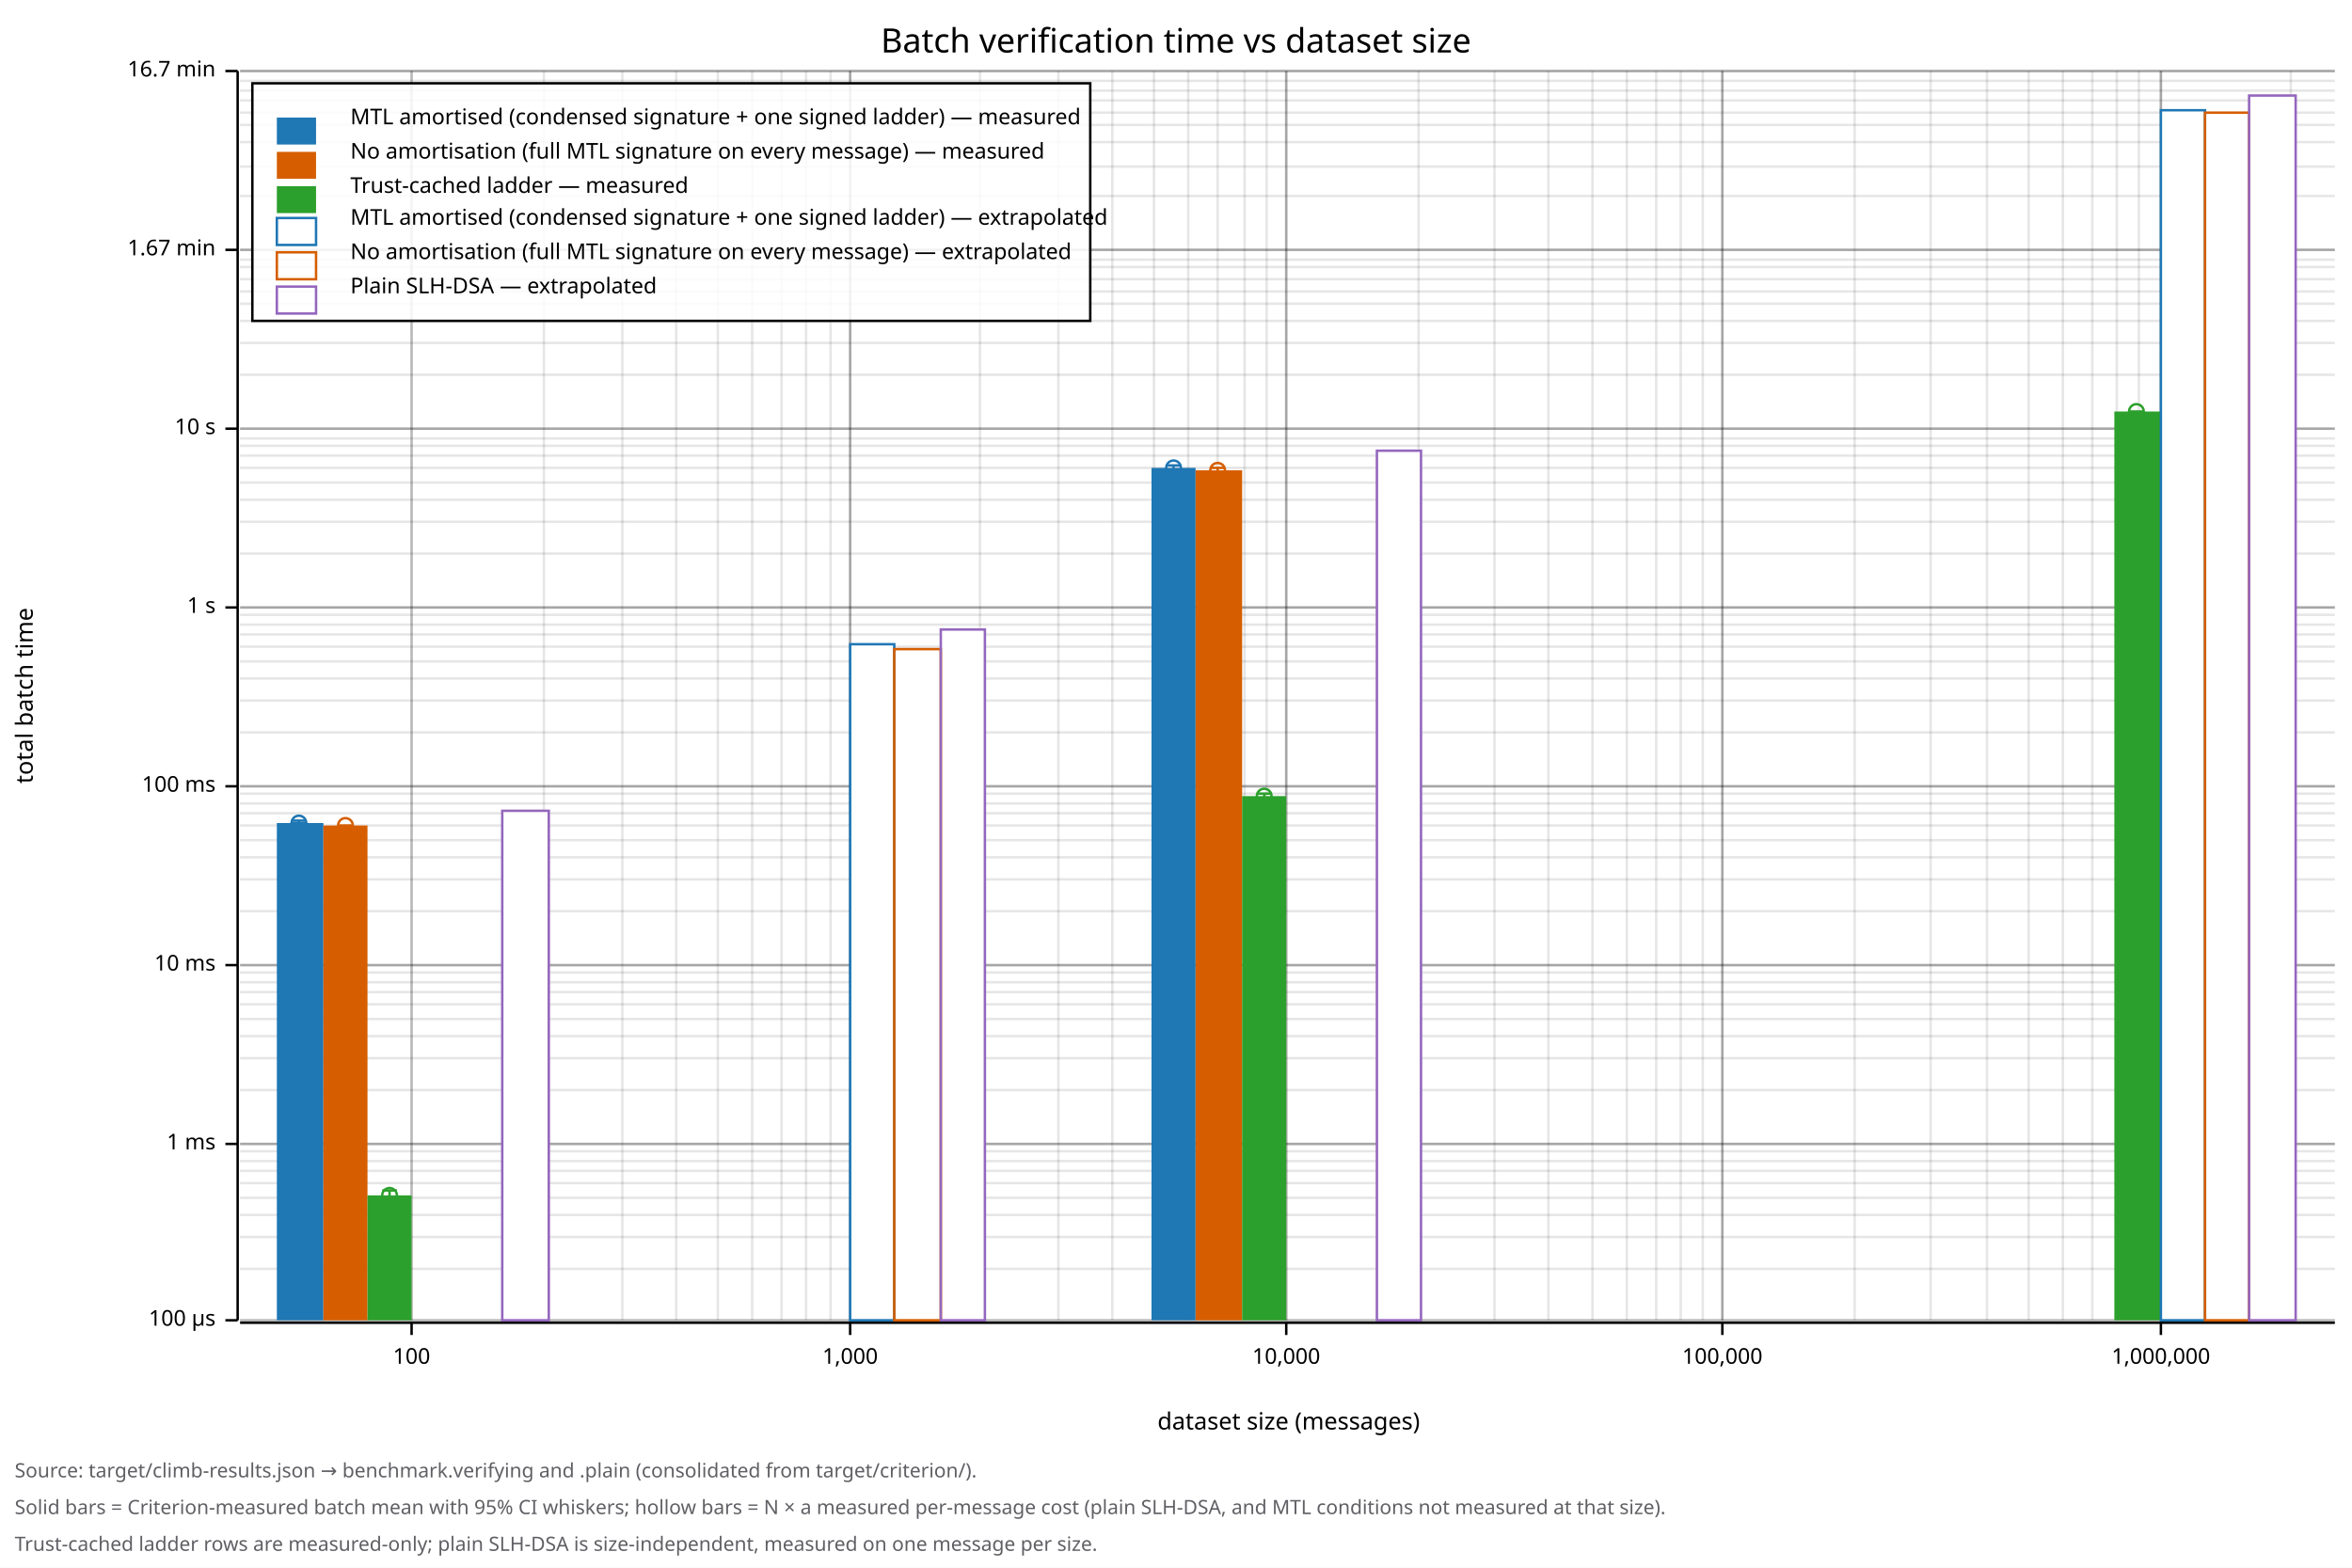
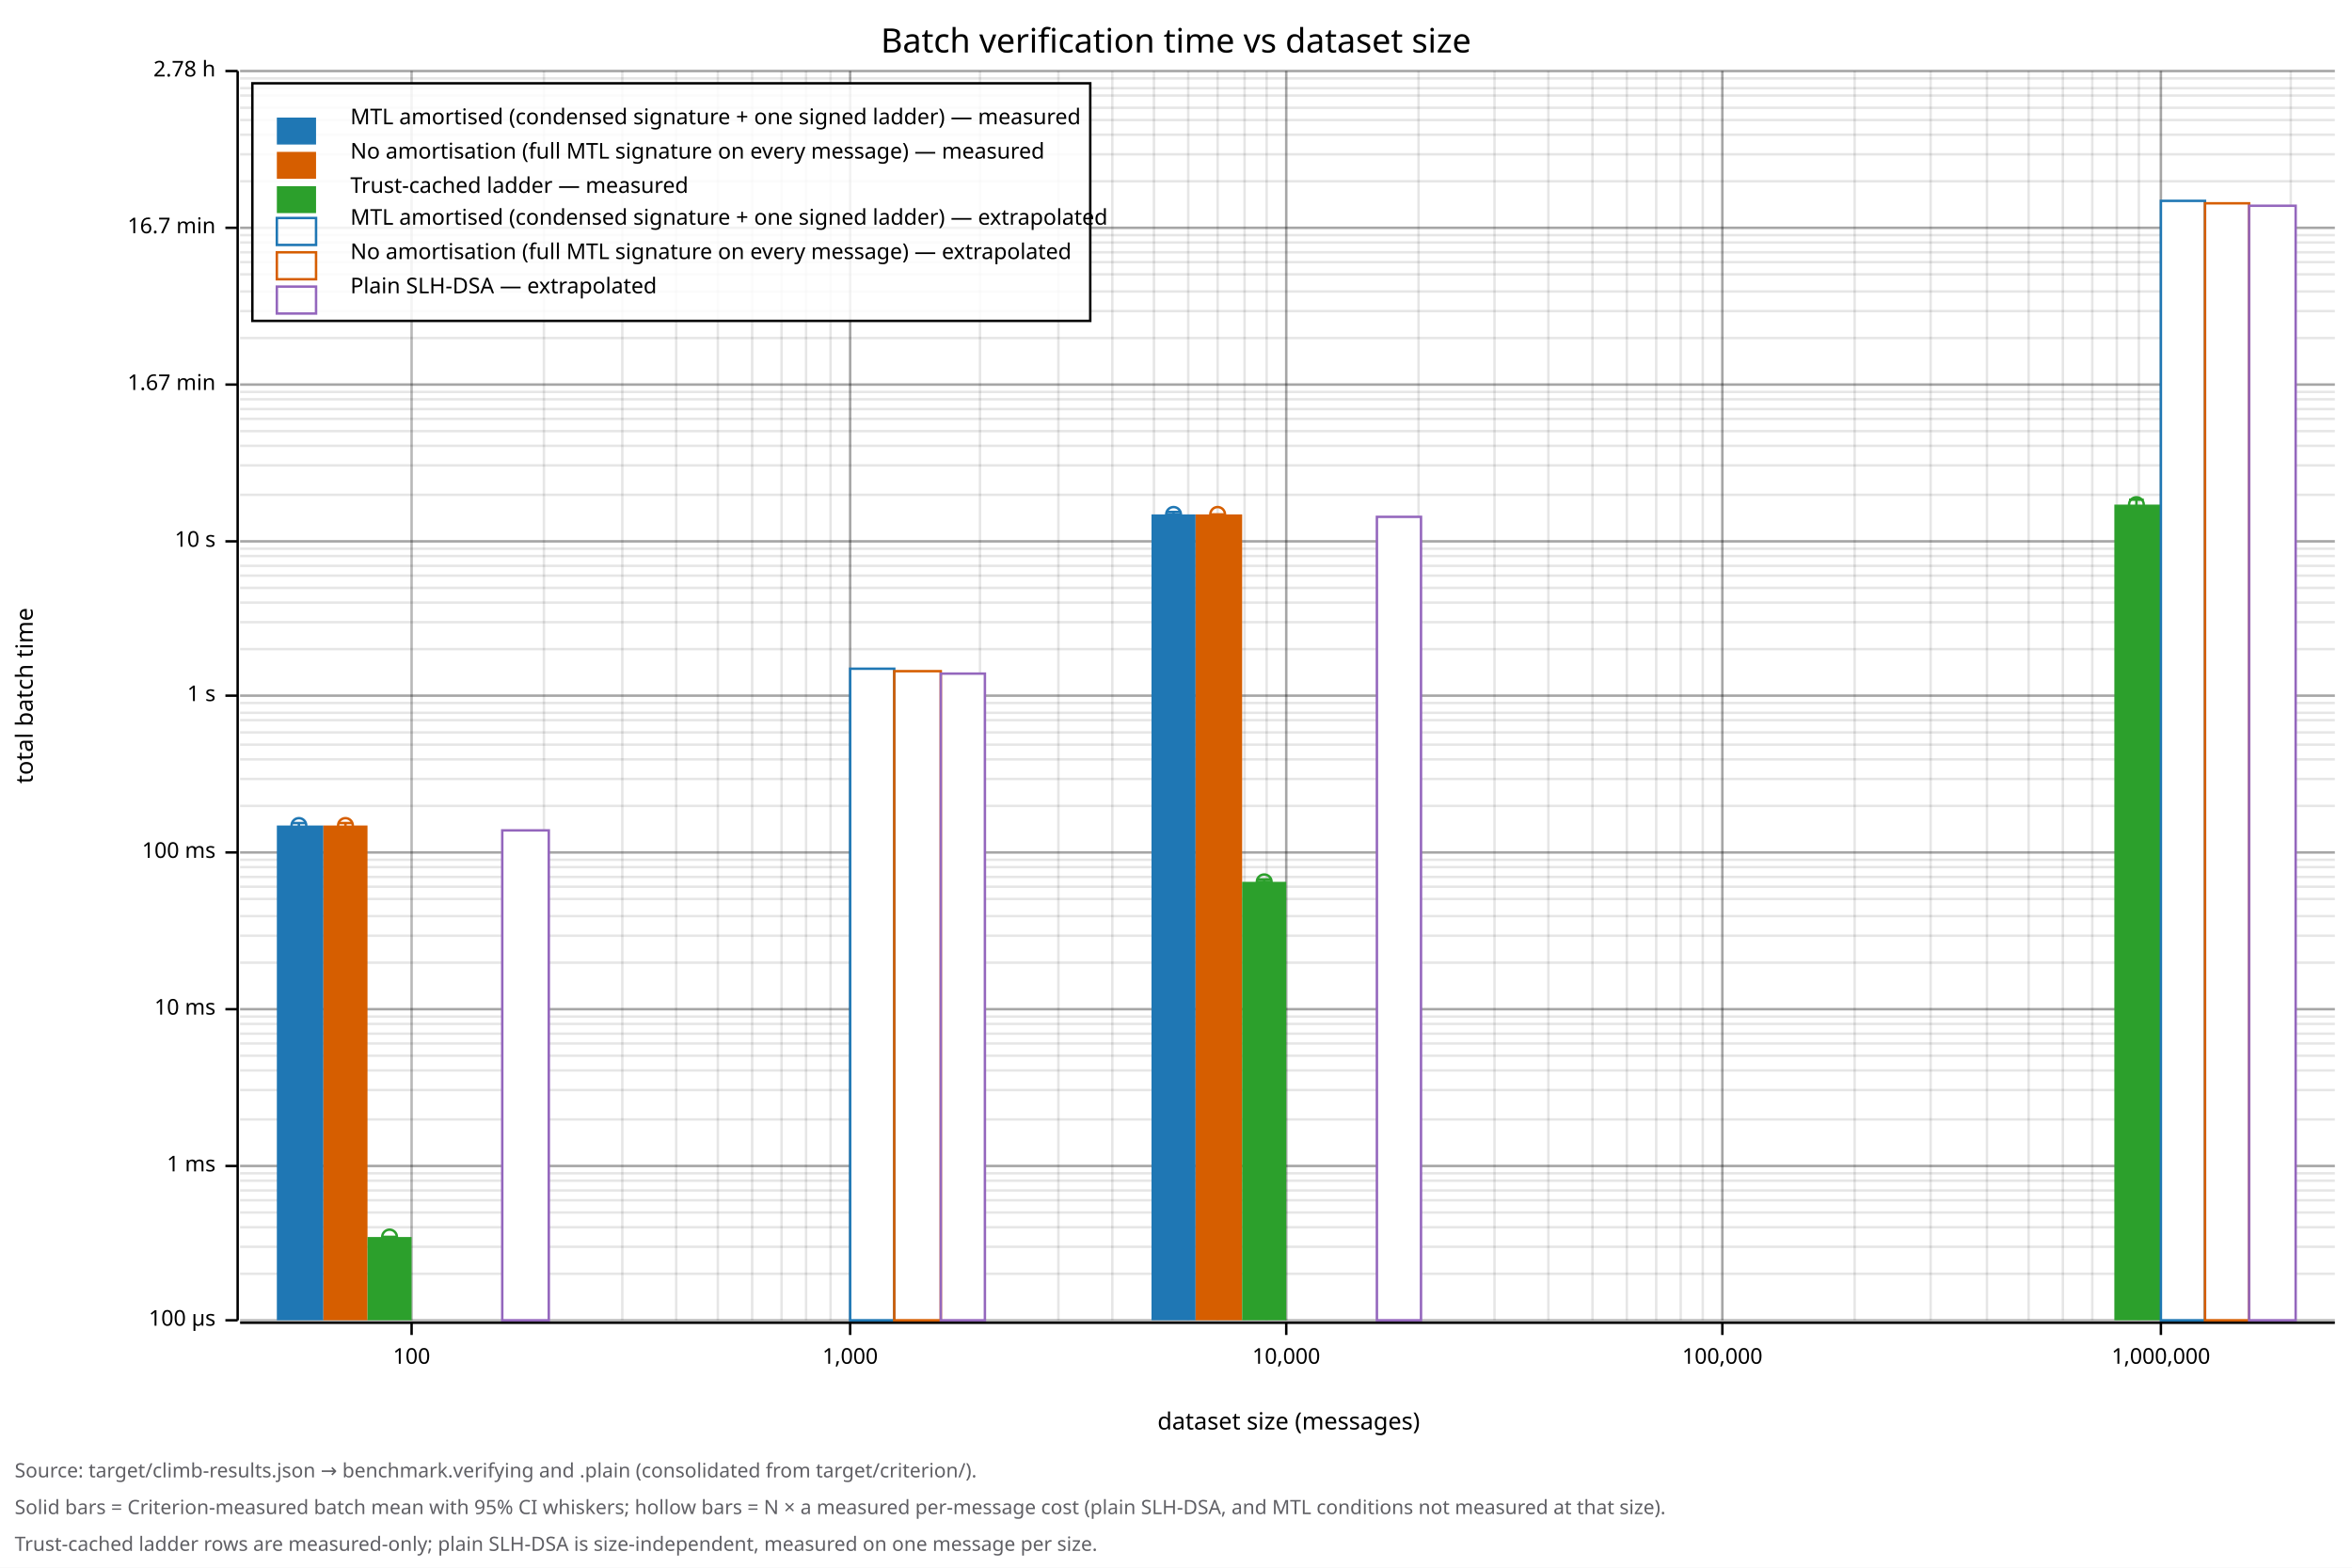
<svg xmlns="http://www.w3.org/2000/svg" width="960" height="640" viewBox="0 0 960 640">
  <rect x="0" y="0" width="960" height="640" opacity="1" fill="#FFFFFF" stroke="none" />
  <text x="480" y="11" dy="0.76em" text-anchor="middle" font-family="sans-serif" font-size="13.71" opacity="1" fill="#000000">
Batch verification time vs dataset size
</text>
  <line opacity="0.1" stroke="#000000" stroke-width="1" x1="168" y1="539" x2="168" y2="29" />
  <line opacity="0.1" stroke="#000000" stroke-width="1" x1="222" y1="539" x2="222" y2="29" />
  <line opacity="0.1" stroke="#000000" stroke-width="1" x1="254" y1="539" x2="254" y2="29" />
  <line opacity="0.1" stroke="#000000" stroke-width="1" x1="276" y1="539" x2="276" y2="29" />
  <line opacity="0.1" stroke="#000000" stroke-width="1" x1="293" y1="539" x2="293" y2="29" />
  <line opacity="0.1" stroke="#000000" stroke-width="1" x1="307" y1="539" x2="307" y2="29" />
  <line opacity="0.1" stroke="#000000" stroke-width="1" x1="319" y1="539" x2="319" y2="29" />
  <line opacity="0.1" stroke="#000000" stroke-width="1" x1="329" y1="539" x2="329" y2="29" />
  <line opacity="0.1" stroke="#000000" stroke-width="1" x1="339" y1="539" x2="339" y2="29" />
  <line opacity="0.1" stroke="#000000" stroke-width="1" x1="347" y1="539" x2="347" y2="29" />
  <line opacity="0.1" stroke="#000000" stroke-width="1" x1="347" y1="539" x2="347" y2="29" />
  <line opacity="0.1" stroke="#000000" stroke-width="1" x1="400" y1="539" x2="400" y2="29" />
  <line opacity="0.1" stroke="#000000" stroke-width="1" x1="432" y1="539" x2="432" y2="29" />
  <line opacity="0.1" stroke="#000000" stroke-width="1" x1="454" y1="539" x2="454" y2="29" />
  <line opacity="0.1" stroke="#000000" stroke-width="1" x1="471" y1="539" x2="471" y2="29" />
  <line opacity="0.1" stroke="#000000" stroke-width="1" x1="485" y1="539" x2="485" y2="29" />
  <line opacity="0.1" stroke="#000000" stroke-width="1" x1="497" y1="539" x2="497" y2="29" />
  <line opacity="0.1" stroke="#000000" stroke-width="1" x1="508" y1="539" x2="508" y2="29" />
  <line opacity="0.1" stroke="#000000" stroke-width="1" x1="517" y1="539" x2="517" y2="29" />
  <line opacity="0.1" stroke="#000000" stroke-width="1" x1="525" y1="539" x2="525" y2="29" />
  <line opacity="0.1" stroke="#000000" stroke-width="1" x1="525" y1="539" x2="525" y2="29" />
  <line opacity="0.1" stroke="#000000" stroke-width="1" x1="579" y1="539" x2="579" y2="29" />
  <line opacity="0.1" stroke="#000000" stroke-width="1" x1="610" y1="539" x2="610" y2="29" />
  <line opacity="0.1" stroke="#000000" stroke-width="1" x1="632" y1="539" x2="632" y2="29" />
  <line opacity="0.1" stroke="#000000" stroke-width="1" x1="650" y1="539" x2="650" y2="29" />
  <line opacity="0.1" stroke="#000000" stroke-width="1" x1="664" y1="539" x2="664" y2="29" />
  <line opacity="0.1" stroke="#000000" stroke-width="1" x1="676" y1="539" x2="676" y2="29" />
  <line opacity="0.1" stroke="#000000" stroke-width="1" x1="686" y1="539" x2="686" y2="29" />
  <line opacity="0.1" stroke="#000000" stroke-width="1" x1="695" y1="539" x2="695" y2="29" />
  <line opacity="0.1" stroke="#000000" stroke-width="1" x1="703" y1="539" x2="703" y2="29" />
  <line opacity="0.1" stroke="#000000" stroke-width="1" x1="703" y1="539" x2="703" y2="29" />
  <line opacity="0.1" stroke="#000000" stroke-width="1" x1="757" y1="539" x2="757" y2="29" />
  <line opacity="0.1" stroke="#000000" stroke-width="1" x1="788" y1="539" x2="788" y2="29" />
  <line opacity="0.1" stroke="#000000" stroke-width="1" x1="811" y1="539" x2="811" y2="29" />
  <line opacity="0.1" stroke="#000000" stroke-width="1" x1="828" y1="539" x2="828" y2="29" />
  <line opacity="0.1" stroke="#000000" stroke-width="1" x1="842" y1="539" x2="842" y2="29" />
  <line opacity="0.1" stroke="#000000" stroke-width="1" x1="854" y1="539" x2="854" y2="29" />
  <line opacity="0.1" stroke="#000000" stroke-width="1" x1="864" y1="539" x2="864" y2="29" />
  <line opacity="0.1" stroke="#000000" stroke-width="1" x1="873" y1="539" x2="873" y2="29" />
  <line opacity="0.1" stroke="#000000" stroke-width="1" x1="882" y1="539" x2="882" y2="29" />
  <line opacity="0.1" stroke="#000000" stroke-width="1" x1="882" y1="539" x2="882" y2="29" />
  <line opacity="0.1" stroke="#000000" stroke-width="1" x1="935" y1="539" x2="935" y2="29" />
  <line opacity="0.1" stroke="#000000" stroke-width="1" x1="98" y1="539" x2="953" y2="539" />
-   <line opacity="0.1" stroke="#000000" stroke-width="1" x1="98" y1="518" x2="953" y2="518" />
-   <line opacity="0.1" stroke="#000000" stroke-width="1" x1="98" y1="505" x2="953" y2="505" />
-   <line opacity="0.1" stroke="#000000" stroke-width="1" x1="98" y1="496" x2="953" y2="496" />
-   <line opacity="0.1" stroke="#000000" stroke-width="1" x1="98" y1="489" x2="953" y2="489" />
-   <line opacity="0.1" stroke="#000000" stroke-width="1" x1="98" y1="483" x2="953" y2="483" />
-   <line opacity="0.1" stroke="#000000" stroke-width="1" x1="98" y1="478" x2="953" y2="478" />
-   <line opacity="0.1" stroke="#000000" stroke-width="1" x1="98" y1="474" x2="953" y2="474" />
-   <line opacity="0.1" stroke="#000000" stroke-width="1" x1="98" y1="470" x2="953" y2="470" />
-   <line opacity="0.1" stroke="#000000" stroke-width="1" x1="98" y1="467" x2="953" y2="467" />
-   <line opacity="0.1" stroke="#000000" stroke-width="1" x1="98" y1="467" x2="953" y2="467" />
+   <line opacity="0.1" stroke="#000000" stroke-width="1" x1="98" y1="520" x2="953" y2="520" />
+   <line opacity="0.1" stroke="#000000" stroke-width="1" x1="98" y1="509" x2="953" y2="509" />
+   <line opacity="0.1" stroke="#000000" stroke-width="1" x1="98" y1="501" x2="953" y2="501" />
+   <line opacity="0.1" stroke="#000000" stroke-width="1" x1="98" y1="495" x2="953" y2="495" />
+   <line opacity="0.1" stroke="#000000" stroke-width="1" x1="98" y1="490" x2="953" y2="490" />
+   <line opacity="0.1" stroke="#000000" stroke-width="1" x1="98" y1="486" x2="953" y2="486" />
+   <line opacity="0.1" stroke="#000000" stroke-width="1" x1="98" y1="482" x2="953" y2="482" />
+   <line opacity="0.1" stroke="#000000" stroke-width="1" x1="98" y1="479" x2="953" y2="479" />
+   <line opacity="0.1" stroke="#000000" stroke-width="1" x1="98" y1="476" x2="953" y2="476" />
+   <line opacity="0.1" stroke="#000000" stroke-width="1" x1="98" y1="476" x2="953" y2="476" />
+   <line opacity="0.1" stroke="#000000" stroke-width="1" x1="98" y1="457" x2="953" y2="457" />
  <line opacity="0.1" stroke="#000000" stroke-width="1" x1="98" y1="445" x2="953" y2="445" />
-   <line opacity="0.1" stroke="#000000" stroke-width="1" x1="98" y1="432" x2="953" y2="432" />
-   <line opacity="0.1" stroke="#000000" stroke-width="1" x1="98" y1="423" x2="953" y2="423" />
-   <line opacity="0.1" stroke="#000000" stroke-width="1" x1="98" y1="416" x2="953" y2="416" />
-   <line opacity="0.1" stroke="#000000" stroke-width="1" x1="98" y1="410" x2="953" y2="410" />
-   <line opacity="0.1" stroke="#000000" stroke-width="1" x1="98" y1="405" x2="953" y2="405" />
-   <line opacity="0.1" stroke="#000000" stroke-width="1" x1="98" y1="401" x2="953" y2="401" />
-   <line opacity="0.1" stroke="#000000" stroke-width="1" x1="98" y1="397" x2="953" y2="397" />
-   <line opacity="0.1" stroke="#000000" stroke-width="1" x1="98" y1="394" x2="953" y2="394" />
-   <line opacity="0.1" stroke="#000000" stroke-width="1" x1="98" y1="394" x2="953" y2="394" />
-   <line opacity="0.1" stroke="#000000" stroke-width="1" x1="98" y1="372" x2="953" y2="372" />
-   <line opacity="0.1" stroke="#000000" stroke-width="1" x1="98" y1="359" x2="953" y2="359" />
-   <line opacity="0.1" stroke="#000000" stroke-width="1" x1="98" y1="350" x2="953" y2="350" />
-   <line opacity="0.1" stroke="#000000" stroke-width="1" x1="98" y1="343" x2="953" y2="343" />
-   <line opacity="0.1" stroke="#000000" stroke-width="1" x1="98" y1="337" x2="953" y2="337" />
-   <line opacity="0.1" stroke="#000000" stroke-width="1" x1="98" y1="332" x2="953" y2="332" />
-   <line opacity="0.1" stroke="#000000" stroke-width="1" x1="98" y1="328" x2="953" y2="328" />
-   <line opacity="0.1" stroke="#000000" stroke-width="1" x1="98" y1="324" x2="953" y2="324" />
-   <line opacity="0.1" stroke="#000000" stroke-width="1" x1="98" y1="321" x2="953" y2="321" />
-   <line opacity="0.1" stroke="#000000" stroke-width="1" x1="98" y1="321" x2="953" y2="321" />
+   <line opacity="0.1" stroke="#000000" stroke-width="1" x1="98" y1="437" x2="953" y2="437" />
+   <line opacity="0.1" stroke="#000000" stroke-width="1" x1="98" y1="431" x2="953" y2="431" />
+   <line opacity="0.1" stroke="#000000" stroke-width="1" x1="98" y1="426" x2="953" y2="426" />
+   <line opacity="0.1" stroke="#000000" stroke-width="1" x1="98" y1="422" x2="953" y2="422" />
+   <line opacity="0.1" stroke="#000000" stroke-width="1" x1="98" y1="418" x2="953" y2="418" />
+   <line opacity="0.1" stroke="#000000" stroke-width="1" x1="98" y1="415" x2="953" y2="415" />
+   <line opacity="0.1" stroke="#000000" stroke-width="1" x1="98" y1="412" x2="953" y2="412" />
+   <line opacity="0.1" stroke="#000000" stroke-width="1" x1="98" y1="412" x2="953" y2="412" />
+   <line opacity="0.1" stroke="#000000" stroke-width="1" x1="98" y1="393" x2="953" y2="393" />
+   <line opacity="0.1" stroke="#000000" stroke-width="1" x1="98" y1="382" x2="953" y2="382" />
+   <line opacity="0.1" stroke="#000000" stroke-width="1" x1="98" y1="374" x2="953" y2="374" />
+   <line opacity="0.1" stroke="#000000" stroke-width="1" x1="98" y1="367" x2="953" y2="367" />
+   <line opacity="0.1" stroke="#000000" stroke-width="1" x1="98" y1="362" x2="953" y2="362" />
+   <line opacity="0.1" stroke="#000000" stroke-width="1" x1="98" y1="358" x2="953" y2="358" />
+   <line opacity="0.1" stroke="#000000" stroke-width="1" x1="98" y1="354" x2="953" y2="354" />
+   <line opacity="0.1" stroke="#000000" stroke-width="1" x1="98" y1="351" x2="953" y2="351" />
+   <line opacity="0.1" stroke="#000000" stroke-width="1" x1="98" y1="348" x2="953" y2="348" />
+   <line opacity="0.1" stroke="#000000" stroke-width="1" x1="98" y1="348" x2="953" y2="348" />
+   <line opacity="0.1" stroke="#000000" stroke-width="1" x1="98" y1="329" x2="953" y2="329" />
+   <line opacity="0.1" stroke="#000000" stroke-width="1" x1="98" y1="318" x2="953" y2="318" />
+   <line opacity="0.1" stroke="#000000" stroke-width="1" x1="98" y1="310" x2="953" y2="310" />
+   <line opacity="0.1" stroke="#000000" stroke-width="1" x1="98" y1="304" x2="953" y2="304" />
  <line opacity="0.1" stroke="#000000" stroke-width="1" x1="98" y1="299" x2="953" y2="299" />
-   <line opacity="0.1" stroke="#000000" stroke-width="1" x1="98" y1="286" x2="953" y2="286" />
-   <line opacity="0.1" stroke="#000000" stroke-width="1" x1="98" y1="277" x2="953" y2="277" />
-   <line opacity="0.1" stroke="#000000" stroke-width="1" x1="98" y1="270" x2="953" y2="270" />
-   <line opacity="0.1" stroke="#000000" stroke-width="1" x1="98" y1="264" x2="953" y2="264" />
-   <line opacity="0.1" stroke="#000000" stroke-width="1" x1="98" y1="259" x2="953" y2="259" />
-   <line opacity="0.1" stroke="#000000" stroke-width="1" x1="98" y1="255" x2="953" y2="255" />
-   <line opacity="0.1" stroke="#000000" stroke-width="1" x1="98" y1="251" x2="953" y2="251" />
-   <line opacity="0.1" stroke="#000000" stroke-width="1" x1="98" y1="248" x2="953" y2="248" />
-   <line opacity="0.1" stroke="#000000" stroke-width="1" x1="98" y1="248" x2="953" y2="248" />
-   <line opacity="0.1" stroke="#000000" stroke-width="1" x1="98" y1="226" x2="953" y2="226" />
-   <line opacity="0.1" stroke="#000000" stroke-width="1" x1="98" y1="213" x2="953" y2="213" />
-   <line opacity="0.1" stroke="#000000" stroke-width="1" x1="98" y1="204" x2="953" y2="204" />
-   <line opacity="0.1" stroke="#000000" stroke-width="1" x1="98" y1="197" x2="953" y2="197" />
-   <line opacity="0.1" stroke="#000000" stroke-width="1" x1="98" y1="191" x2="953" y2="191" />
-   <line opacity="0.1" stroke="#000000" stroke-width="1" x1="98" y1="186" x2="953" y2="186" />
+   <line opacity="0.1" stroke="#000000" stroke-width="1" x1="98" y1="294" x2="953" y2="294" />
+   <line opacity="0.1" stroke="#000000" stroke-width="1" x1="98" y1="291" x2="953" y2="291" />
+   <line opacity="0.1" stroke="#000000" stroke-width="1" x1="98" y1="287" x2="953" y2="287" />
+   <line opacity="0.1" stroke="#000000" stroke-width="1" x1="98" y1="284" x2="953" y2="284" />
+   <line opacity="0.1" stroke="#000000" stroke-width="1" x1="98" y1="284" x2="953" y2="284" />
+   <line opacity="0.1" stroke="#000000" stroke-width="1" x1="98" y1="265" x2="953" y2="265" />
+   <line opacity="0.1" stroke="#000000" stroke-width="1" x1="98" y1="254" x2="953" y2="254" />
+   <line opacity="0.1" stroke="#000000" stroke-width="1" x1="98" y1="246" x2="953" y2="246" />
+   <line opacity="0.1" stroke="#000000" stroke-width="1" x1="98" y1="240" x2="953" y2="240" />
+   <line opacity="0.1" stroke="#000000" stroke-width="1" x1="98" y1="235" x2="953" y2="235" />
+   <line opacity="0.1" stroke="#000000" stroke-width="1" x1="98" y1="231" x2="953" y2="231" />
+   <line opacity="0.1" stroke="#000000" stroke-width="1" x1="98" y1="227" x2="953" y2="227" />
+   <line opacity="0.1" stroke="#000000" stroke-width="1" x1="98" y1="224" x2="953" y2="224" />
+   <line opacity="0.1" stroke="#000000" stroke-width="1" x1="98" y1="221" x2="953" y2="221" />
+   <line opacity="0.1" stroke="#000000" stroke-width="1" x1="98" y1="221" x2="953" y2="221" />
+   <line opacity="0.1" stroke="#000000" stroke-width="1" x1="98" y1="202" x2="953" y2="202" />
+   <line opacity="0.1" stroke="#000000" stroke-width="1" x1="98" y1="190" x2="953" y2="190" />
  <line opacity="0.1" stroke="#000000" stroke-width="1" x1="98" y1="182" x2="953" y2="182" />
-   <line opacity="0.1" stroke="#000000" stroke-width="1" x1="98" y1="179" x2="953" y2="179" />
-   <line opacity="0.1" stroke="#000000" stroke-width="1" x1="98" y1="175" x2="953" y2="175" />
-   <line opacity="0.1" stroke="#000000" stroke-width="1" x1="98" y1="175" x2="953" y2="175" />
-   <line opacity="0.1" stroke="#000000" stroke-width="1" x1="98" y1="153" x2="953" y2="153" />
-   <line opacity="0.1" stroke="#000000" stroke-width="1" x1="98" y1="140" x2="953" y2="140" />
-   <line opacity="0.1" stroke="#000000" stroke-width="1" x1="98" y1="131" x2="953" y2="131" />
-   <line opacity="0.1" stroke="#000000" stroke-width="1" x1="98" y1="124" x2="953" y2="124" />
+   <line opacity="0.1" stroke="#000000" stroke-width="1" x1="98" y1="176" x2="953" y2="176" />
+   <line opacity="0.1" stroke="#000000" stroke-width="1" x1="98" y1="171" x2="953" y2="171" />
+   <line opacity="0.1" stroke="#000000" stroke-width="1" x1="98" y1="167" x2="953" y2="167" />
+   <line opacity="0.1" stroke="#000000" stroke-width="1" x1="98" y1="163" x2="953" y2="163" />
+   <line opacity="0.1" stroke="#000000" stroke-width="1" x1="98" y1="160" x2="953" y2="160" />
+   <line opacity="0.1" stroke="#000000" stroke-width="1" x1="98" y1="157" x2="953" y2="157" />
+   <line opacity="0.1" stroke="#000000" stroke-width="1" x1="98" y1="157" x2="953" y2="157" />
+   <line opacity="0.1" stroke="#000000" stroke-width="1" x1="98" y1="138" x2="953" y2="138" />
+   <line opacity="0.1" stroke="#000000" stroke-width="1" x1="98" y1="127" x2="953" y2="127" />
  <line opacity="0.1" stroke="#000000" stroke-width="1" x1="98" y1="119" x2="953" y2="119" />
-   <line opacity="0.1" stroke="#000000" stroke-width="1" x1="98" y1="114" x2="953" y2="114" />
-   <line opacity="0.1" stroke="#000000" stroke-width="1" x1="98" y1="109" x2="953" y2="109" />
-   <line opacity="0.1" stroke="#000000" stroke-width="1" x1="98" y1="106" x2="953" y2="106" />
-   <line opacity="0.1" stroke="#000000" stroke-width="1" x1="98" y1="102" x2="953" y2="102" />
-   <line opacity="0.1" stroke="#000000" stroke-width="1" x1="98" y1="102" x2="953" y2="102" />
-   <line opacity="0.1" stroke="#000000" stroke-width="1" x1="98" y1="80" x2="953" y2="80" />
-   <line opacity="0.1" stroke="#000000" stroke-width="1" x1="98" y1="68" x2="953" y2="68" />
-   <line opacity="0.1" stroke="#000000" stroke-width="1" x1="98" y1="58" x2="953" y2="58" />
-   <line opacity="0.1" stroke="#000000" stroke-width="1" x1="98" y1="51" x2="953" y2="51" />
-   <line opacity="0.1" stroke="#000000" stroke-width="1" x1="98" y1="46" x2="953" y2="46" />
-   <line opacity="0.1" stroke="#000000" stroke-width="1" x1="98" y1="41" x2="953" y2="41" />
-   <line opacity="0.1" stroke="#000000" stroke-width="1" x1="98" y1="37" x2="953" y2="37" />
-   <line opacity="0.1" stroke="#000000" stroke-width="1" x1="98" y1="33" x2="953" y2="33" />
+   <line opacity="0.1" stroke="#000000" stroke-width="1" x1="98" y1="112" x2="953" y2="112" />
+   <line opacity="0.1" stroke="#000000" stroke-width="1" x1="98" y1="107" x2="953" y2="107" />
+   <line opacity="0.1" stroke="#000000" stroke-width="1" x1="98" y1="103" x2="953" y2="103" />
+   <line opacity="0.1" stroke="#000000" stroke-width="1" x1="98" y1="99" x2="953" y2="99" />
+   <line opacity="0.1" stroke="#000000" stroke-width="1" x1="98" y1="96" x2="953" y2="96" />
+   <line opacity="0.1" stroke="#000000" stroke-width="1" x1="98" y1="93" x2="953" y2="93" />
+   <line opacity="0.1" stroke="#000000" stroke-width="1" x1="98" y1="93" x2="953" y2="93" />
+   <line opacity="0.1" stroke="#000000" stroke-width="1" x1="98" y1="74" x2="953" y2="74" />
+   <line opacity="0.1" stroke="#000000" stroke-width="1" x1="98" y1="63" x2="953" y2="63" />
+   <line opacity="0.1" stroke="#000000" stroke-width="1" x1="98" y1="55" x2="953" y2="55" />
+   <line opacity="0.1" stroke="#000000" stroke-width="1" x1="98" y1="49" x2="953" y2="49" />
+   <line opacity="0.1" stroke="#000000" stroke-width="1" x1="98" y1="44" x2="953" y2="44" />
+   <line opacity="0.1" stroke="#000000" stroke-width="1" x1="98" y1="39" x2="953" y2="39" />
+   <line opacity="0.1" stroke="#000000" stroke-width="1" x1="98" y1="36" x2="953" y2="36" />
+   <line opacity="0.1" stroke="#000000" stroke-width="1" x1="98" y1="32" x2="953" y2="32" />
  <line opacity="0.1" stroke="#000000" stroke-width="1" x1="98" y1="29" x2="953" y2="29" />
  <line opacity="0.1" stroke="#000000" stroke-width="1" x1="98" y1="29" x2="953" y2="29" />
  <text x="6" y="284" dy="0.76em" text-anchor="middle" font-family="sans-serif" font-size="9.677" opacity="1" fill="#000000" transform="rotate(270, 6, 284)">
total batch time
</text>
  <text x="526" y="586" dy="-0.5ex" text-anchor="middle" font-family="sans-serif" font-size="9.677" opacity="1" fill="#000000">
dataset size (messages)
</text>
  <line opacity="0.2" stroke="#000000" stroke-width="1" x1="168" y1="539" x2="168" y2="29" />
  <line opacity="0.2" stroke="#000000" stroke-width="1" x1="347" y1="539" x2="347" y2="29" />
  <line opacity="0.2" stroke="#000000" stroke-width="1" x1="525" y1="539" x2="525" y2="29" />
  <line opacity="0.2" stroke="#000000" stroke-width="1" x1="703" y1="539" x2="703" y2="29" />
  <line opacity="0.2" stroke="#000000" stroke-width="1" x1="882" y1="539" x2="882" y2="29" />
  <line opacity="0.2" stroke="#000000" stroke-width="1" x1="98" y1="539" x2="953" y2="539" />
-   <line opacity="0.2" stroke="#000000" stroke-width="1" x1="98" y1="467" x2="953" y2="467" />
-   <line opacity="0.2" stroke="#000000" stroke-width="1" x1="98" y1="394" x2="953" y2="394" />
-   <line opacity="0.2" stroke="#000000" stroke-width="1" x1="98" y1="321" x2="953" y2="321" />
-   <line opacity="0.2" stroke="#000000" stroke-width="1" x1="98" y1="248" x2="953" y2="248" />
-   <line opacity="0.2" stroke="#000000" stroke-width="1" x1="98" y1="175" x2="953" y2="175" />
-   <line opacity="0.2" stroke="#000000" stroke-width="1" x1="98" y1="102" x2="953" y2="102" />
+   <line opacity="0.2" stroke="#000000" stroke-width="1" x1="98" y1="476" x2="953" y2="476" />
+   <line opacity="0.2" stroke="#000000" stroke-width="1" x1="98" y1="412" x2="953" y2="412" />
+   <line opacity="0.2" stroke="#000000" stroke-width="1" x1="98" y1="348" x2="953" y2="348" />
+   <line opacity="0.2" stroke="#000000" stroke-width="1" x1="98" y1="284" x2="953" y2="284" />
+   <line opacity="0.2" stroke="#000000" stroke-width="1" x1="98" y1="221" x2="953" y2="221" />
+   <line opacity="0.2" stroke="#000000" stroke-width="1" x1="98" y1="157" x2="953" y2="157" />
+   <line opacity="0.2" stroke="#000000" stroke-width="1" x1="98" y1="93" x2="953" y2="93" />
  <line opacity="0.2" stroke="#000000" stroke-width="1" x1="98" y1="29" x2="953" y2="29" />
  <polyline fill="none" opacity="1" stroke="#000000" stroke-width="1" points="97,29 97,539 " />
  <text x="88" y="539" dy="0.5ex" text-anchor="end" font-family="sans-serif" font-size="8.871" opacity="1" fill="#000000">
100 µs
</text>
  <polyline fill="none" opacity="1" stroke="#000000" stroke-width="1" points="92,539 97,539 " />
-   <text x="88" y="467" dy="0.5ex" text-anchor="end" font-family="sans-serif" font-size="8.871" opacity="1" fill="#000000">
+   <text x="88" y="476" dy="0.5ex" text-anchor="end" font-family="sans-serif" font-size="8.871" opacity="1" fill="#000000">
1 ms
</text>
-   <polyline fill="none" opacity="1" stroke="#000000" stroke-width="1" points="92,467 97,467 " />
-   <text x="88" y="394" dy="0.5ex" text-anchor="end" font-family="sans-serif" font-size="8.871" opacity="1" fill="#000000">
+   <polyline fill="none" opacity="1" stroke="#000000" stroke-width="1" points="92,476 97,476 " />
+   <text x="88" y="412" dy="0.5ex" text-anchor="end" font-family="sans-serif" font-size="8.871" opacity="1" fill="#000000">
10 ms
</text>
-   <polyline fill="none" opacity="1" stroke="#000000" stroke-width="1" points="92,394 97,394 " />
-   <text x="88" y="321" dy="0.5ex" text-anchor="end" font-family="sans-serif" font-size="8.871" opacity="1" fill="#000000">
+   <polyline fill="none" opacity="1" stroke="#000000" stroke-width="1" points="92,412 97,412 " />
+   <text x="88" y="348" dy="0.5ex" text-anchor="end" font-family="sans-serif" font-size="8.871" opacity="1" fill="#000000">
100 ms
</text>
-   <polyline fill="none" opacity="1" stroke="#000000" stroke-width="1" points="92,321 97,321 " />
-   <text x="88" y="248" dy="0.5ex" text-anchor="end" font-family="sans-serif" font-size="8.871" opacity="1" fill="#000000">
+   <polyline fill="none" opacity="1" stroke="#000000" stroke-width="1" points="92,348 97,348 " />
+   <text x="88" y="284" dy="0.5ex" text-anchor="end" font-family="sans-serif" font-size="8.871" opacity="1" fill="#000000">
1 s
</text>
-   <polyline fill="none" opacity="1" stroke="#000000" stroke-width="1" points="92,248 97,248 " />
-   <text x="88" y="175" dy="0.5ex" text-anchor="end" font-family="sans-serif" font-size="8.871" opacity="1" fill="#000000">
+   <polyline fill="none" opacity="1" stroke="#000000" stroke-width="1" points="92,284 97,284 " />
+   <text x="88" y="221" dy="0.5ex" text-anchor="end" font-family="sans-serif" font-size="8.871" opacity="1" fill="#000000">
10 s
</text>
-   <polyline fill="none" opacity="1" stroke="#000000" stroke-width="1" points="92,175 97,175 " />
-   <text x="88" y="102" dy="0.5ex" text-anchor="end" font-family="sans-serif" font-size="8.871" opacity="1" fill="#000000">
+   <polyline fill="none" opacity="1" stroke="#000000" stroke-width="1" points="92,221 97,221 " />
+   <text x="88" y="157" dy="0.5ex" text-anchor="end" font-family="sans-serif" font-size="8.871" opacity="1" fill="#000000">
1.67 min
</text>
-   <polyline fill="none" opacity="1" stroke="#000000" stroke-width="1" points="92,102 97,102 " />
+   <polyline fill="none" opacity="1" stroke="#000000" stroke-width="1" points="92,157 97,157 " />
+   <text x="88" y="93" dy="0.5ex" text-anchor="end" font-family="sans-serif" font-size="8.871" opacity="1" fill="#000000">
+ 16.7 min
+ </text>
+   <polyline fill="none" opacity="1" stroke="#000000" stroke-width="1" points="92,93 97,93 " />
  <text x="88" y="29" dy="0.5ex" text-anchor="end" font-family="sans-serif" font-size="8.871" opacity="1" fill="#000000">
- 16.7 min
+ 2.78 h
</text>
  <polyline fill="none" opacity="1" stroke="#000000" stroke-width="1" points="92,29 97,29 " />
  <polyline fill="none" opacity="1" stroke="#000000" stroke-width="1" points="98,540 953,540 " />
  <text x="168" y="550" dy="0.76em" text-anchor="middle" font-family="sans-serif" font-size="8.871" opacity="1" fill="#000000">
100
</text>
  <polyline fill="none" opacity="1" stroke="#000000" stroke-width="1" points="168,540 168,545 " />
  <text x="347" y="550" dy="0.76em" text-anchor="middle" font-family="sans-serif" font-size="8.871" opacity="1" fill="#000000">
1,000
</text>
  <polyline fill="none" opacity="1" stroke="#000000" stroke-width="1" points="347,540 347,545 " />
  <text x="525" y="550" dy="0.76em" text-anchor="middle" font-family="sans-serif" font-size="8.871" opacity="1" fill="#000000">
10,000
</text>
  <polyline fill="none" opacity="1" stroke="#000000" stroke-width="1" points="525,540 525,545 " />
  <text x="703" y="550" dy="0.76em" text-anchor="middle" font-family="sans-serif" font-size="8.871" opacity="1" fill="#000000">
100,000
</text>
  <polyline fill="none" opacity="1" stroke="#000000" stroke-width="1" points="703,540 703,545 " />
  <text x="882" y="550" dy="0.76em" text-anchor="middle" font-family="sans-serif" font-size="8.871" opacity="1" fill="#000000">
1,000,000
</text>
  <polyline fill="none" opacity="1" stroke="#000000" stroke-width="1" points="882,540 882,545 " />
-   <rect x="113" y="336" width="19" height="203" opacity="1" fill="#1F77B4" stroke="none" />
-   <rect x="470" y="191" width="18" height="348" opacity="1" fill="#1F77B4" stroke="none" />
+   <rect x="113" y="337" width="19" height="202" opacity="1" fill="#1F77B4" stroke="none" />
+   <rect x="470" y="210" width="18" height="329" opacity="1" fill="#1F77B4" stroke="none" />
  <rect x="132" y="337" width="18" height="202" opacity="1" fill="#D65E00" stroke="none" />
-   <rect x="488" y="192" width="19" height="347" opacity="1" fill="#D65E00" stroke="none" />
-   <rect x="150" y="488" width="18" height="51" opacity="1" fill="#2CA02C" stroke="none" />
-   <rect x="507" y="325" width="18" height="214" opacity="1" fill="#2CA02C" stroke="none" />
-   <rect x="863" y="168" width="19" height="371" opacity="1" fill="#2CA02C" stroke="none" />
-   <rect x="347" y="263" width="18" height="276" opacity="1" fill="#FFFFFF" stroke="none" />
-   <rect x="882" y="45" width="18" height="494" opacity="1" fill="#FFFFFF" stroke="none" />
-   <rect x="365" y="265" width="19" height="274" opacity="1" fill="#FFFFFF" stroke="none" />
-   <rect x="900" y="46" width="18" height="493" opacity="1" fill="#FFFFFF" stroke="none" />
-   <rect x="205" y="331" width="19" height="208" opacity="1" fill="#FFFFFF" stroke="none" />
-   <rect x="384" y="257" width="18" height="282" opacity="1" fill="#FFFFFF" stroke="none" />
-   <rect x="562" y="184" width="18" height="355" opacity="1" fill="#FFFFFF" stroke="none" />
-   <rect x="918" y="39" width="19" height="500" opacity="1" fill="#FFFFFF" stroke="none" />
-   <rect x="347" y="263" width="18" height="276" opacity="1" fill="none" stroke="#1F77B4" />
-   <rect x="882" y="45" width="18" height="494" opacity="1" fill="none" stroke="#1F77B4" />
-   <rect x="365" y="265" width="19" height="274" opacity="1" fill="none" stroke="#D65E00" />
-   <rect x="900" y="46" width="18" height="493" opacity="1" fill="none" stroke="#D65E00" />
-   <rect x="205" y="331" width="19" height="208" opacity="1" fill="none" stroke="#9467BD" />
-   <rect x="384" y="257" width="18" height="282" opacity="1" fill="none" stroke="#9467BD" />
-   <rect x="562" y="184" width="18" height="355" opacity="1" fill="none" stroke="#9467BD" />
-   <rect x="918" y="39" width="19" height="500" opacity="1" fill="none" stroke="#9467BD" />
+   <rect x="488" y="210" width="19" height="329" opacity="1" fill="#D65E00" stroke="none" />
+   <rect x="150" y="505" width="18" height="34" opacity="1" fill="#2CA02C" stroke="none" />
+   <rect x="507" y="360" width="18" height="179" opacity="1" fill="#2CA02C" stroke="none" />
+   <rect x="863" y="206" width="19" height="333" opacity="1" fill="#2CA02C" stroke="none" />
+   <rect x="347" y="273" width="18" height="266" opacity="1" fill="#FFFFFF" stroke="none" />
+   <rect x="882" y="82" width="18" height="457" opacity="1" fill="#FFFFFF" stroke="none" />
+   <rect x="365" y="274" width="19" height="265" opacity="1" fill="#FFFFFF" stroke="none" />
+   <rect x="900" y="83" width="18" height="456" opacity="1" fill="#FFFFFF" stroke="none" />
+   <rect x="205" y="339" width="19" height="200" opacity="1" fill="#FFFFFF" stroke="none" />
+   <rect x="384" y="275" width="18" height="264" opacity="1" fill="#FFFFFF" stroke="none" />
+   <rect x="562" y="211" width="18" height="328" opacity="1" fill="#FFFFFF" stroke="none" />
+   <rect x="918" y="84" width="19" height="455" opacity="1" fill="#FFFFFF" stroke="none" />
+   <rect x="347" y="273" width="18" height="266" opacity="1" fill="none" stroke="#1F77B4" />
+   <rect x="882" y="82" width="18" height="457" opacity="1" fill="none" stroke="#1F77B4" />
+   <rect x="365" y="274" width="19" height="265" opacity="1" fill="none" stroke="#D65E00" />
+   <rect x="900" y="83" width="18" height="456" opacity="1" fill="none" stroke="#D65E00" />
+   <rect x="205" y="339" width="19" height="200" opacity="1" fill="none" stroke="#9467BD" />
+   <rect x="384" y="275" width="18" height="264" opacity="1" fill="none" stroke="#9467BD" />
+   <rect x="562" y="211" width="18" height="328" opacity="1" fill="none" stroke="#9467BD" />
+   <rect x="918" y="84" width="19" height="455" opacity="1" fill="none" stroke="#9467BD" />
+   <line opacity="1" stroke="#1F77B4" stroke-width="1" x1="119" y1="338" x2="125" y2="338" />
  <line opacity="1" stroke="#1F77B4" stroke-width="1" x1="119" y1="336" x2="125" y2="336" />
-   <line opacity="1" stroke="#1F77B4" stroke-width="1" x1="119" y1="335" x2="125" y2="335" />
-   <line opacity="1" stroke="#1F77B4" stroke-width="1" x1="122" y1="336" x2="122" y2="335" />
-   <circle cx="122" cy="336" r="3" opacity="1" fill="none" stroke="#1F77B4" stroke-width="1" />
-   <line opacity="1" stroke="#1F77B4" stroke-width="1" x1="476" y1="192" x2="482" y2="192" />
-   <line opacity="1" stroke="#1F77B4" stroke-width="1" x1="476" y1="190" x2="482" y2="190" />
-   <line opacity="1" stroke="#1F77B4" stroke-width="1" x1="479" y1="192" x2="479" y2="190" />
-   <circle cx="479" cy="191" r="3" opacity="1" fill="none" stroke="#1F77B4" stroke-width="1" />
+   <line opacity="1" stroke="#1F77B4" stroke-width="1" x1="122" y1="338" x2="122" y2="336" />
+   <circle cx="122" cy="337" r="3" opacity="1" fill="none" stroke="#1F77B4" stroke-width="1" />
+   <line opacity="1" stroke="#1F77B4" stroke-width="1" x1="476" y1="210" x2="482" y2="210" />
+   <line opacity="1" stroke="#1F77B4" stroke-width="1" x1="476" y1="209" x2="482" y2="209" />
+   <line opacity="1" stroke="#1F77B4" stroke-width="1" x1="479" y1="210" x2="479" y2="209" />
+   <circle cx="479" cy="210" r="3" opacity="1" fill="none" stroke="#1F77B4" stroke-width="1" />
  <line opacity="1" stroke="#D65E00" stroke-width="1" x1="138" y1="338" x2="144" y2="338" />
-   <line opacity="1" stroke="#D65E00" stroke-width="1" x1="138" y1="337" x2="144" y2="337" />
-   <line opacity="1" stroke="#D65E00" stroke-width="1" x1="141" y1="338" x2="141" y2="337" />
+   <line opacity="1" stroke="#D65E00" stroke-width="1" x1="138" y1="336" x2="144" y2="336" />
+   <line opacity="1" stroke="#D65E00" stroke-width="1" x1="141" y1="338" x2="141" y2="336" />
  <circle cx="141" cy="337" r="3" opacity="1" fill="none" stroke="#D65E00" stroke-width="1" />
-   <line opacity="1" stroke="#D65E00" stroke-width="1" x1="494" y1="193" x2="500" y2="193" />
-   <line opacity="1" stroke="#D65E00" stroke-width="1" x1="494" y1="191" x2="500" y2="191" />
-   <line opacity="1" stroke="#D65E00" stroke-width="1" x1="497" y1="193" x2="497" y2="191" />
-   <circle cx="497" cy="192" r="3" opacity="1" fill="none" stroke="#D65E00" stroke-width="1" />
-   <line opacity="1" stroke="#2CA02C" stroke-width="1" x1="156" y1="489" x2="162" y2="489" />
-   <line opacity="1" stroke="#2CA02C" stroke-width="1" x1="156" y1="486" x2="162" y2="486" />
-   <line opacity="1" stroke="#2CA02C" stroke-width="1" x1="159" y1="489" x2="159" y2="486" />
-   <circle cx="159" cy="488" r="3" opacity="1" fill="none" stroke="#2CA02C" stroke-width="1" />
-   <line opacity="1" stroke="#2CA02C" stroke-width="1" x1="513" y1="326" x2="519" y2="326" />
-   <line opacity="1" stroke="#2CA02C" stroke-width="1" x1="513" y1="324" x2="519" y2="324" />
-   <line opacity="1" stroke="#2CA02C" stroke-width="1" x1="516" y1="326" x2="516" y2="324" />
-   <circle cx="516" cy="325" r="3" opacity="1" fill="none" stroke="#2CA02C" stroke-width="1" />
-   <line opacity="1" stroke="#2CA02C" stroke-width="1" x1="869" y1="169" x2="875" y2="169" />
-   <line opacity="1" stroke="#2CA02C" stroke-width="1" x1="869" y1="168" x2="875" y2="168" />
-   <line opacity="1" stroke="#2CA02C" stroke-width="1" x1="872" y1="169" x2="872" y2="168" />
-   <circle cx="872" cy="168" r="3" opacity="1" fill="none" stroke="#2CA02C" stroke-width="1" />
+   <line opacity="1" stroke="#D65E00" stroke-width="1" x1="494" y1="211" x2="500" y2="211" />
+   <line opacity="1" stroke="#D65E00" stroke-width="1" x1="494" y1="210" x2="500" y2="210" />
+   <line opacity="1" stroke="#D65E00" stroke-width="1" x1="497" y1="211" x2="497" y2="210" />
+   <circle cx="497" cy="210" r="3" opacity="1" fill="none" stroke="#D65E00" stroke-width="1" />
+   <line opacity="1" stroke="#2CA02C" stroke-width="1" x1="156" y1="505" x2="162" y2="505" />
+   <line opacity="1" stroke="#2CA02C" stroke-width="1" x1="156" y1="505" x2="162" y2="505" />
+   <line opacity="1" stroke="#2CA02C" stroke-width="1" x1="159" y1="505" x2="159" y2="505" />
+   <circle cx="159" cy="505" r="3" opacity="1" fill="none" stroke="#2CA02C" stroke-width="1" />
+   <line opacity="1" stroke="#2CA02C" stroke-width="1" x1="513" y1="360" x2="519" y2="360" />
+   <line opacity="1" stroke="#2CA02C" stroke-width="1" x1="513" y1="359" x2="519" y2="359" />
+   <line opacity="1" stroke="#2CA02C" stroke-width="1" x1="516" y1="360" x2="516" y2="359" />
+   <circle cx="516" cy="360" r="3" opacity="1" fill="none" stroke="#2CA02C" stroke-width="1" />
+   <line opacity="1" stroke="#2CA02C" stroke-width="1" x1="869" y1="209" x2="875" y2="209" />
+   <line opacity="1" stroke="#2CA02C" stroke-width="1" x1="869" y1="204" x2="875" y2="204" />
+   <line opacity="1" stroke="#2CA02C" stroke-width="1" x1="872" y1="209" x2="872" y2="204" />
+   <circle cx="872" cy="206" r="3" opacity="1" fill="none" stroke="#2CA02C" stroke-width="1" />
  <rect x="103" y="34" width="342" height="97" opacity="0.85" fill="#FFFFFF" stroke="none" />
  <rect x="103" y="34" width="342" height="97" opacity="1" fill="none" stroke="#000000" />
  <text x="143" y="44" dy="0.76em" text-anchor="start" font-family="sans-serif" font-size="8.871" opacity="1" fill="#000000">
MTL amortised (condensed signature + one signed ladder) — measured
</text>
  <text x="143" y="58" dy="0.76em" text-anchor="start" font-family="sans-serif" font-size="8.871" opacity="1" fill="#000000">
No amortisation (full MTL signature on every message) — measured
</text>
  <text x="143" y="72" dy="0.76em" text-anchor="start" font-family="sans-serif" font-size="8.871" opacity="1" fill="#000000">
Trust-cached ladder — measured
</text>
  <text x="143" y="85" dy="0.76em" text-anchor="start" font-family="sans-serif" font-size="8.871" opacity="1" fill="#000000">
MTL amortised (condensed signature + one signed ladder) — extrapolated
</text>
  <text x="143" y="99" dy="0.76em" text-anchor="start" font-family="sans-serif" font-size="8.871" opacity="1" fill="#000000">
No amortisation (full MTL signature on every message) — extrapolated
</text>
  <text x="143" y="113" dy="0.76em" text-anchor="start" font-family="sans-serif" font-size="8.871" opacity="1" fill="#000000">
Plain SLH-DSA — extrapolated
</text>
  <rect x="113" y="48" width="16" height="11" opacity="1" fill="#1F77B4" stroke="none" />
  <rect x="113" y="62" width="16" height="11" opacity="1" fill="#D65E00" stroke="none" />
  <rect x="113" y="76" width="16" height="11" opacity="1" fill="#2CA02C" stroke="none" />
  <rect x="113" y="89" width="16" height="11" opacity="1" fill="none" stroke="#1F77B4" />
  <rect x="113" y="103" width="16" height="11" opacity="1" fill="none" stroke="#D65E00" />
  <rect x="113" y="117" width="16" height="11" opacity="1" fill="none" stroke="#9467BD" />
  <text x="6" y="597" dy="0.76em" text-anchor="start" font-family="sans-serif" font-size="8.065" opacity="1" fill="#5F5F64">
Source: target/climb-results.json → benchmark.verifying and .plain (consolidated from target/criterion/).
</text>
  <text x="6" y="612" dy="0.76em" text-anchor="start" font-family="sans-serif" font-size="8.065" opacity="1" fill="#5F5F64">
Solid bars = Criterion-measured batch mean with 95% CI whiskers; hollow bars = N × a measured per-message cost (plain SLH-DSA, and MTL conditions not measured at that size).
</text>
  <text x="6" y="627" dy="0.76em" text-anchor="start" font-family="sans-serif" font-size="8.065" opacity="1" fill="#5F5F64">
Trust-cached ladder rows are measured-only; plain SLH-DSA is size-independent, measured on one message per size.
</text>
</svg>
